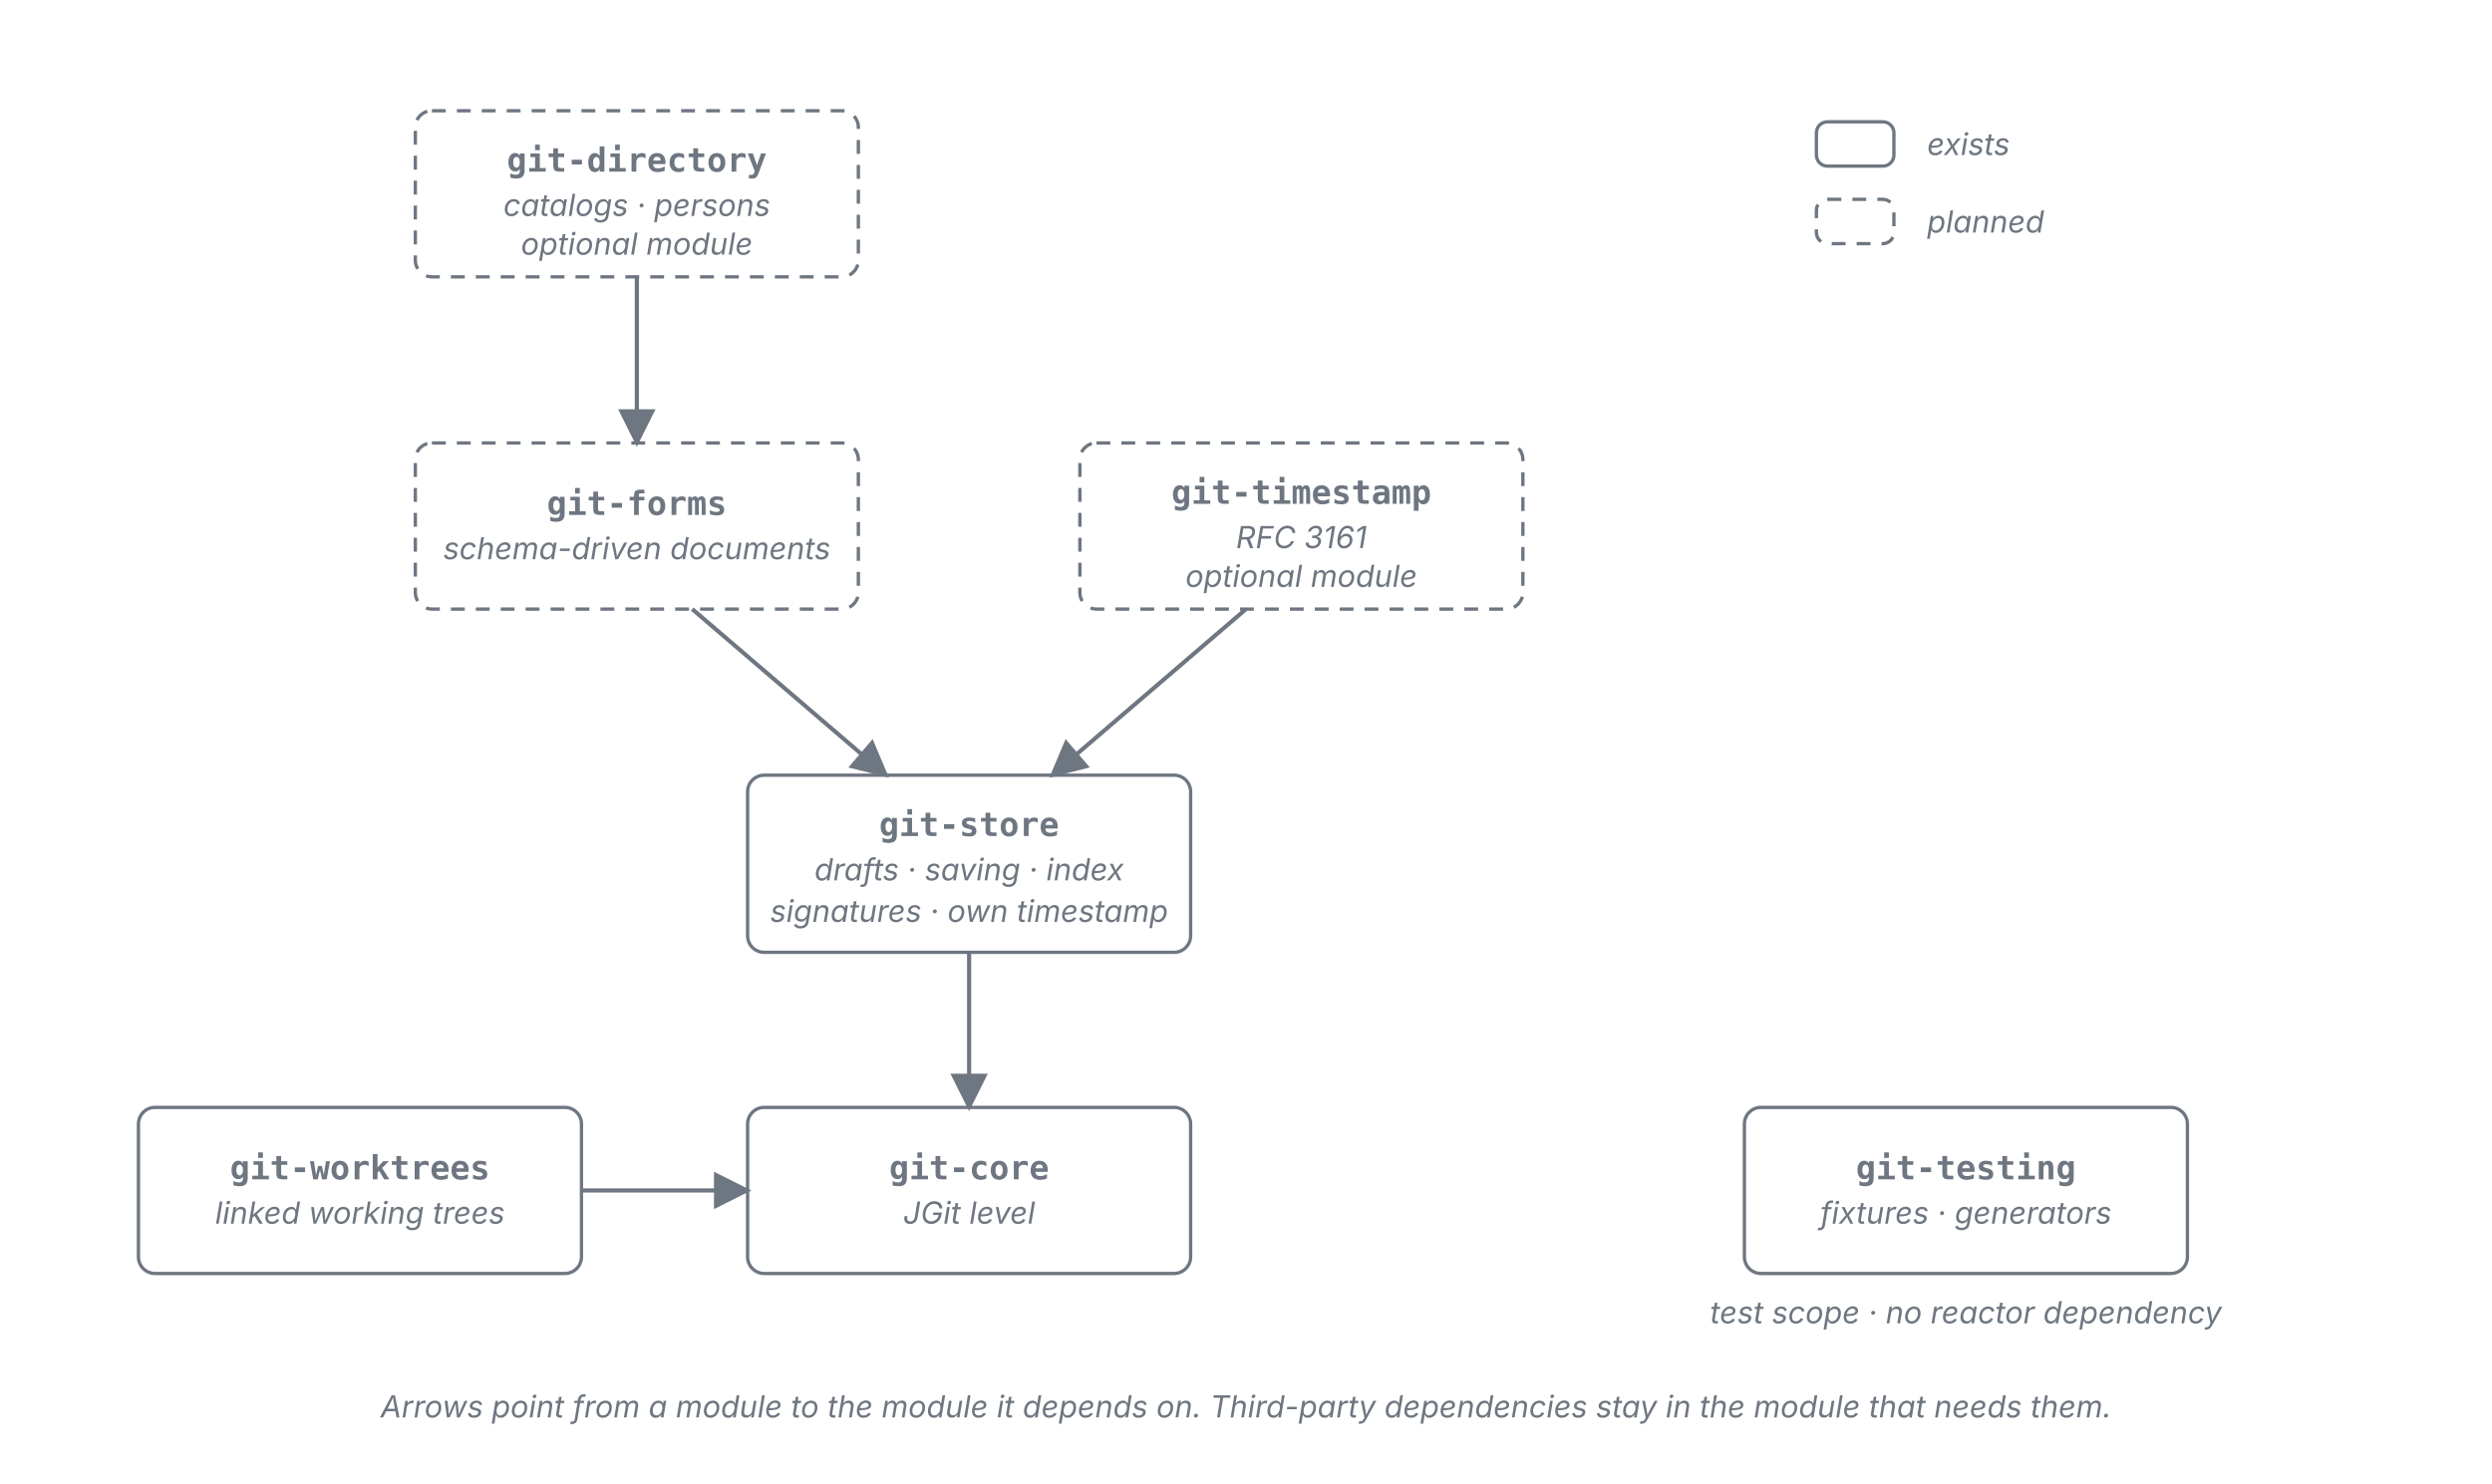
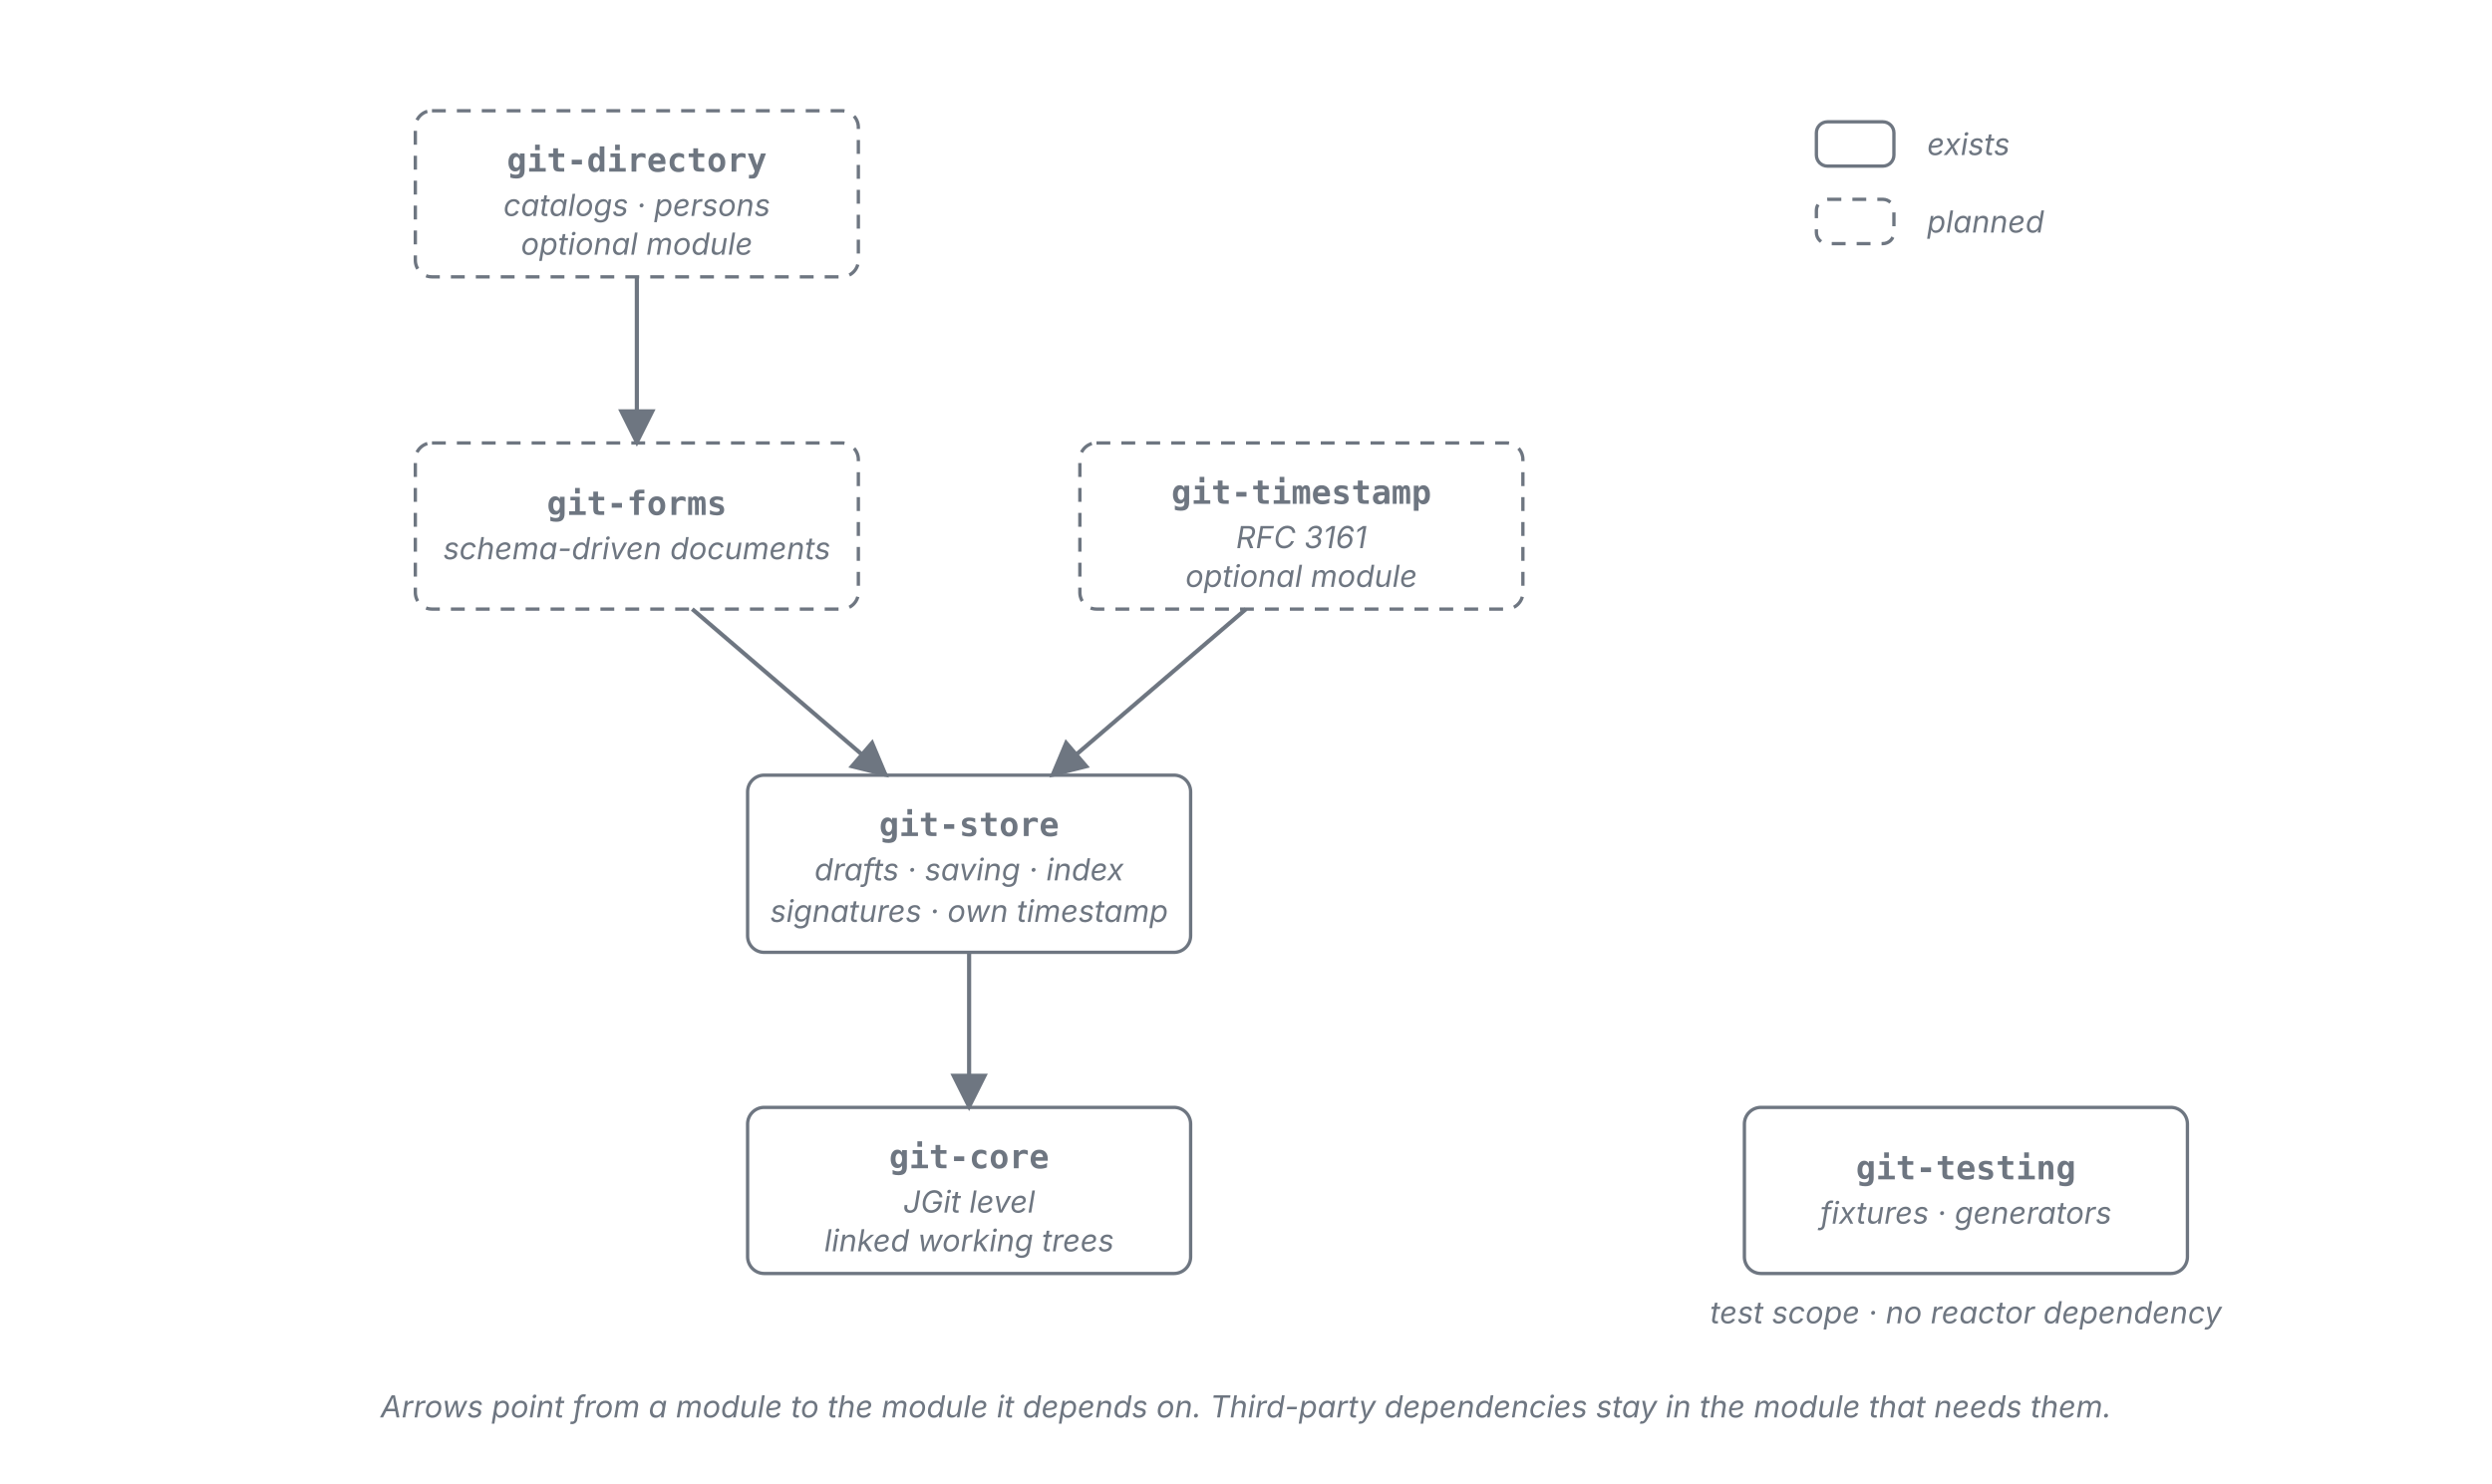
<svg xmlns="http://www.w3.org/2000/svg" viewBox="0 0 900 536" role="img" aria-labelledby="title desc" font-family="ui-sans-serif, -apple-system, system-ui, 'Segoe UI', sans-serif">
  <defs>
    <marker id="arrow" viewBox="0 0 10 10" refX="9" refY="5" markerWidth="9" markerHeight="9" orient="auto">
      <path d="M0,0 L10,5 L0,10 z" class="arrow-fill" />
    </marker>
    <style>
      .sub        { font-size: 11px; fill: #6e7681; text-anchor: middle; font-style: italic; }
      .sub-l      { font-size: 11px; fill: #6e7681; text-anchor: start; font-style: italic; }
      .item-b     { font-size: 12px; fill: #6e7681; font-family: ui-monospace, "SF Mono", Menlo, Consolas, monospace; text-anchor: middle; font-weight: 700; }
      .caption    { font-size: 11px; fill: #6e7681; text-anchor: middle; font-style: italic; }
      .stroke     { stroke: #6e7681; stroke-width: 1.2; fill: none; }
      .planned    { stroke: #6e7681; stroke-width: 1.2; fill: none; stroke-dasharray: 5 4; }
      .arrow      { stroke: #6e7681; stroke-width: 1.5; fill: none; }
      .arrow-fill { fill: #6e7681; }
    </style>
  </defs>
  <rect class="stroke" x="656" y="44" width="28" height="16" rx="4" ry="4" />
  <text x="696" y="56" class="sub-l">exists</text>
  <rect class="planned" x="656" y="72" width="28" height="16" rx="4" ry="4" />
  <text x="696" y="84" class="sub-l">planned</text>
  <rect class="planned" x="150" y="40" width="160" height="60" rx="6" ry="6" />
  <text x="230" y="62" class="item-b">git-directory</text>
  <text x="230" y="78" class="sub">catalogs · persons</text>
  <text x="230" y="92" class="sub">optional module</text>
  <rect class="planned" x="150" y="160" width="160" height="60" rx="6" ry="6" />
  <text x="230" y="186" class="item-b">git-forms</text>
  <text x="230" y="202" class="sub">schema-driven documents</text>
  <rect class="planned" x="390" y="160" width="160" height="60" rx="6" ry="6" />
  <text x="470" y="182" class="item-b">git-timestamp</text>
  <text x="470" y="198" class="sub">RFC 3161</text>
  <text x="470" y="212" class="sub">optional module</text>
  <rect class="stroke" x="270" y="280" width="160" height="64" rx="6" ry="6" />
  <text x="350" y="302" class="item-b">git-store</text>
  <text x="350" y="318" class="sub">drafts · saving · index</text>
  <text x="350" y="333" class="sub">signatures · own timestamp</text>
-   <rect class="stroke" x="50" y="400" width="160" height="60" rx="6" ry="6" />
-   <text x="130" y="426" class="item-b">git-worktrees</text>
-   <text x="130" y="442" class="sub">linked working trees</text>
  <rect class="stroke" x="270" y="400" width="160" height="60" rx="6" ry="6" />
-   <text x="350" y="426" class="item-b">git-core</text>
-   <text x="350" y="442" class="sub">JGit level</text>
+   <text x="350" y="422" class="item-b">git-core</text>
+   <text x="350" y="438" class="sub">JGit level</text>
+   <text x="350" y="452" class="sub">linked working trees</text>
  <rect class="stroke" x="630" y="400" width="160" height="60" rx="6" ry="6" />
  <text x="710" y="426" class="item-b">git-testing</text>
  <text x="710" y="442" class="sub">fixtures · generators</text>
  <text x="710" y="478" class="sub">test scope · no reactor dependency</text>
  <line class="arrow" x1="230" y1="100" x2="230" y2="160" marker-end="url(#arrow)" />
  <line class="arrow" x1="250" y1="220" x2="320" y2="280" marker-end="url(#arrow)" />
  <line class="arrow" x1="450" y1="220" x2="380" y2="280" marker-end="url(#arrow)" />
  <line class="arrow" x1="350" y1="344" x2="350" y2="400" marker-end="url(#arrow)" />
-   <line class="arrow" x1="210" y1="430" x2="270" y2="430" marker-end="url(#arrow)" />
  <text x="450" y="512" class="caption">Arrows point from a module to the module it depends on. Third-party dependencies stay in the module that needs them.</text>
</svg>
